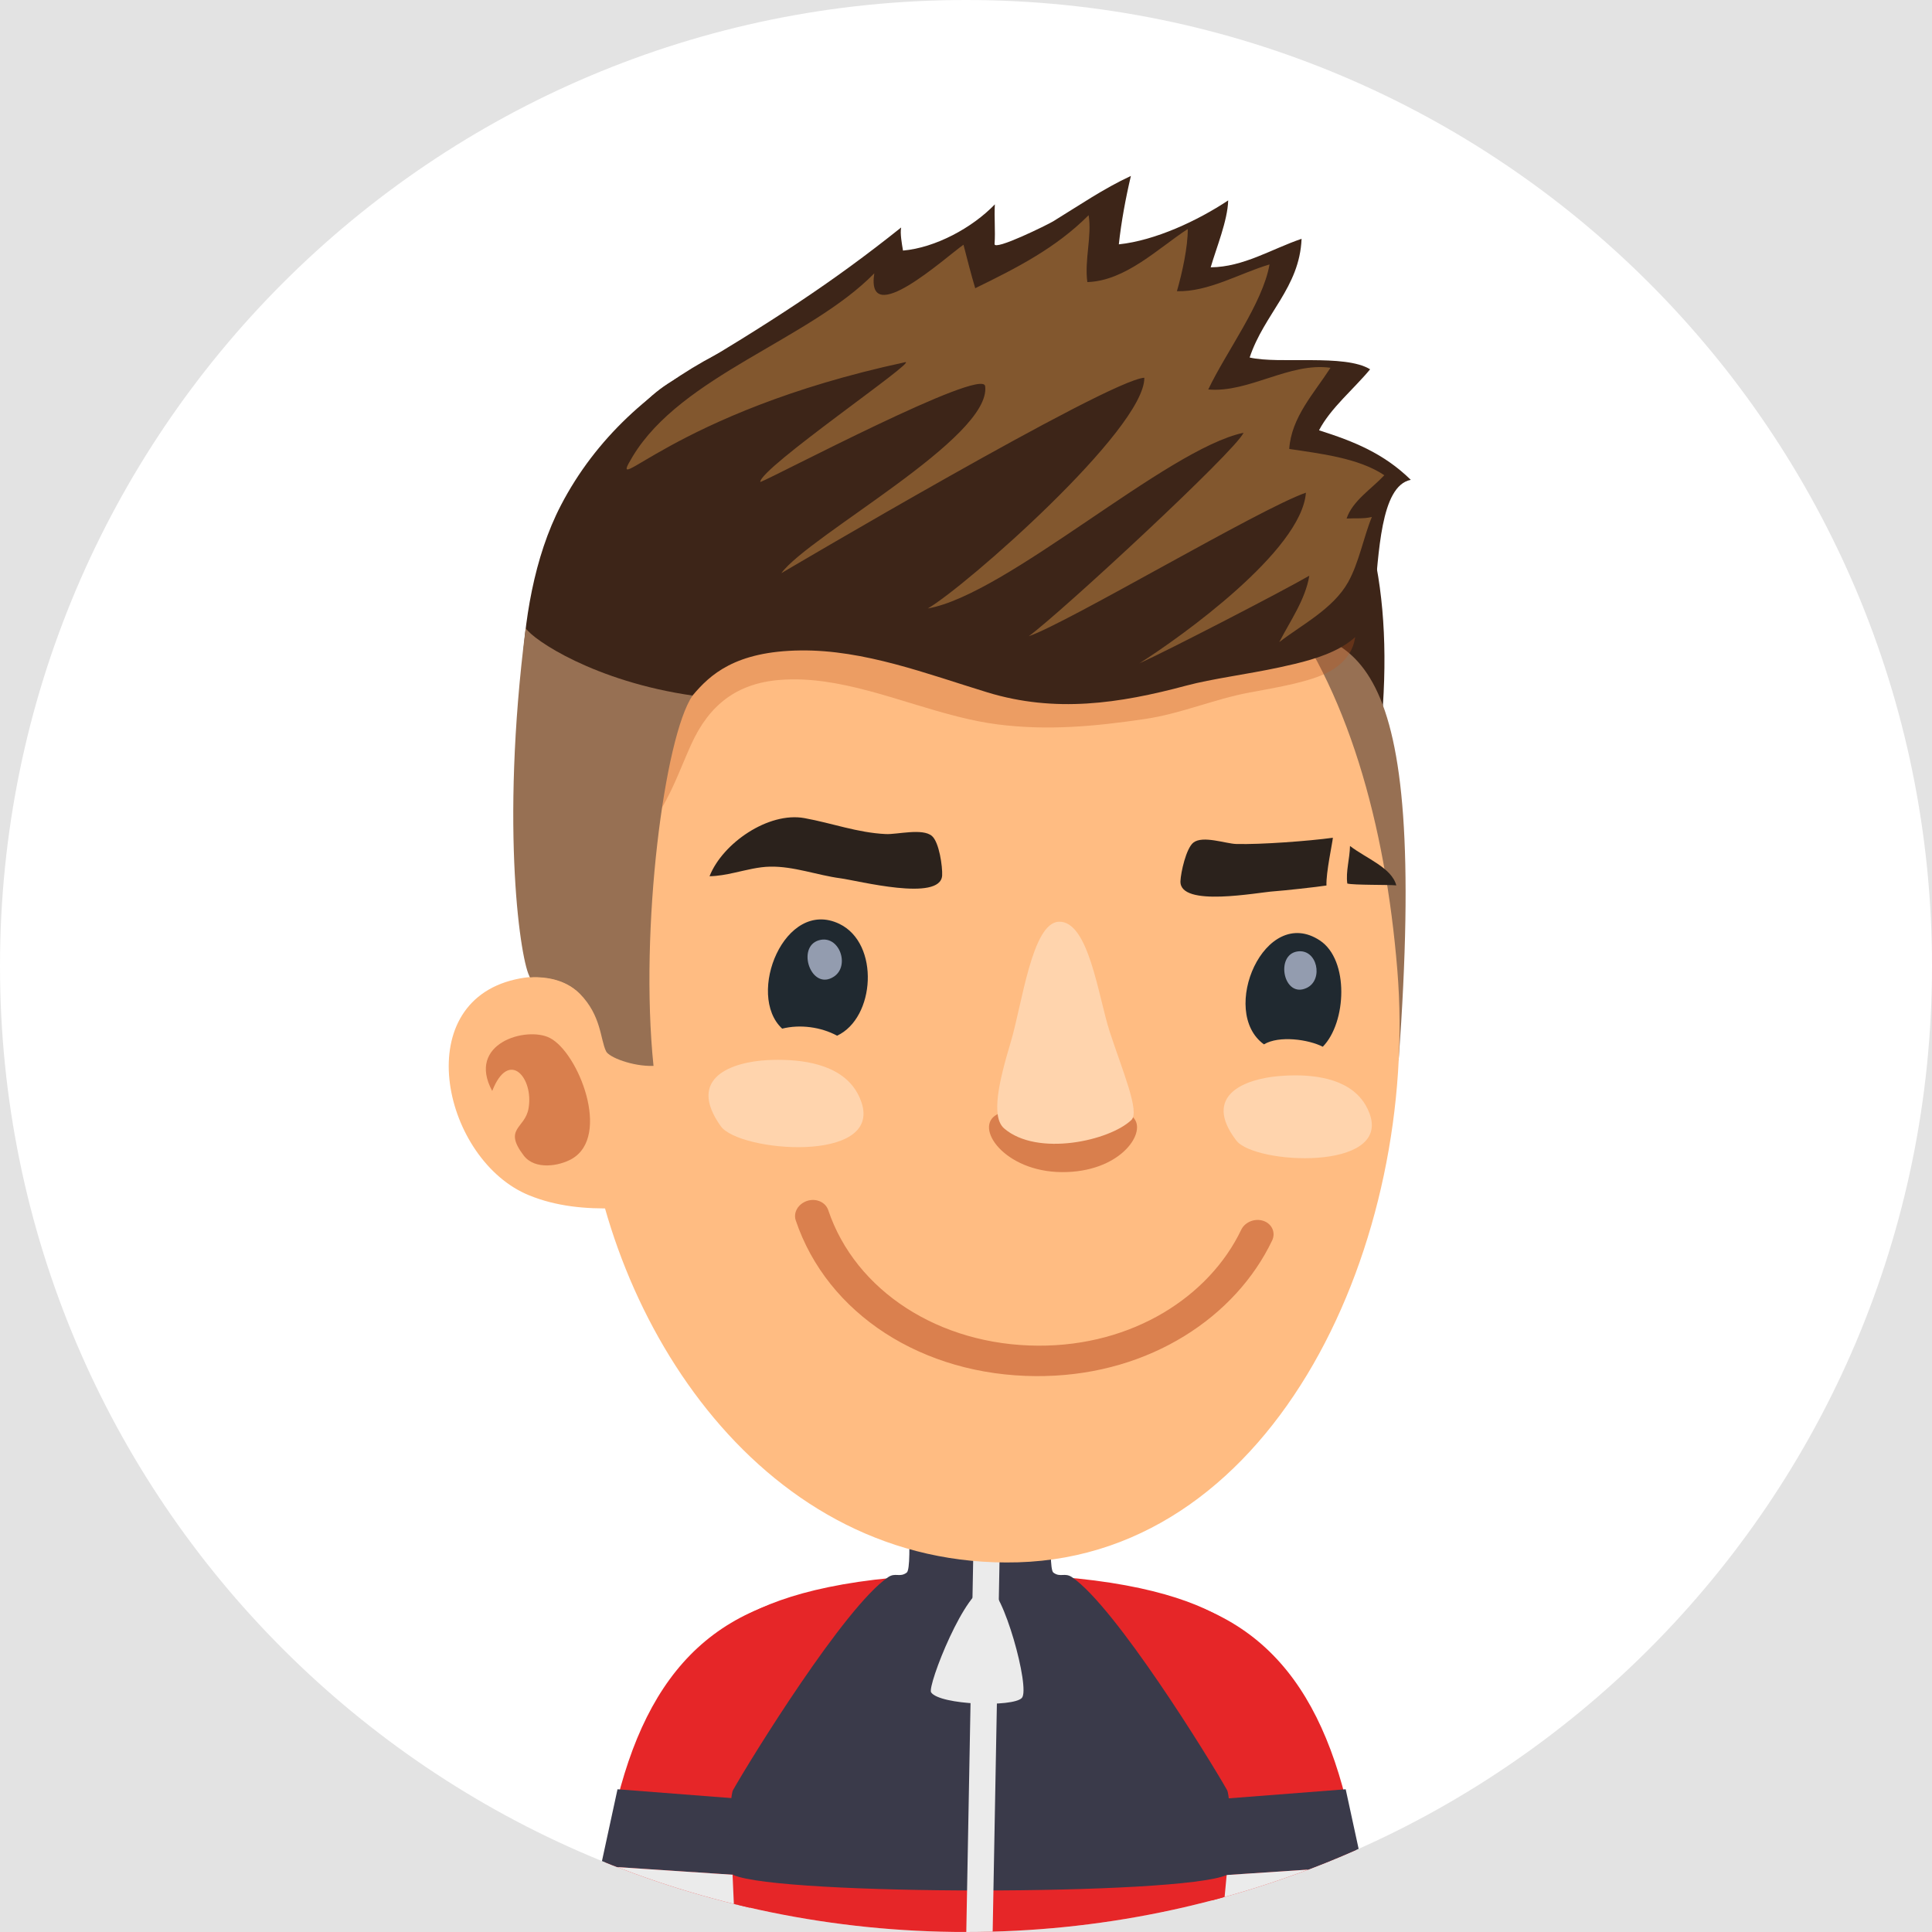
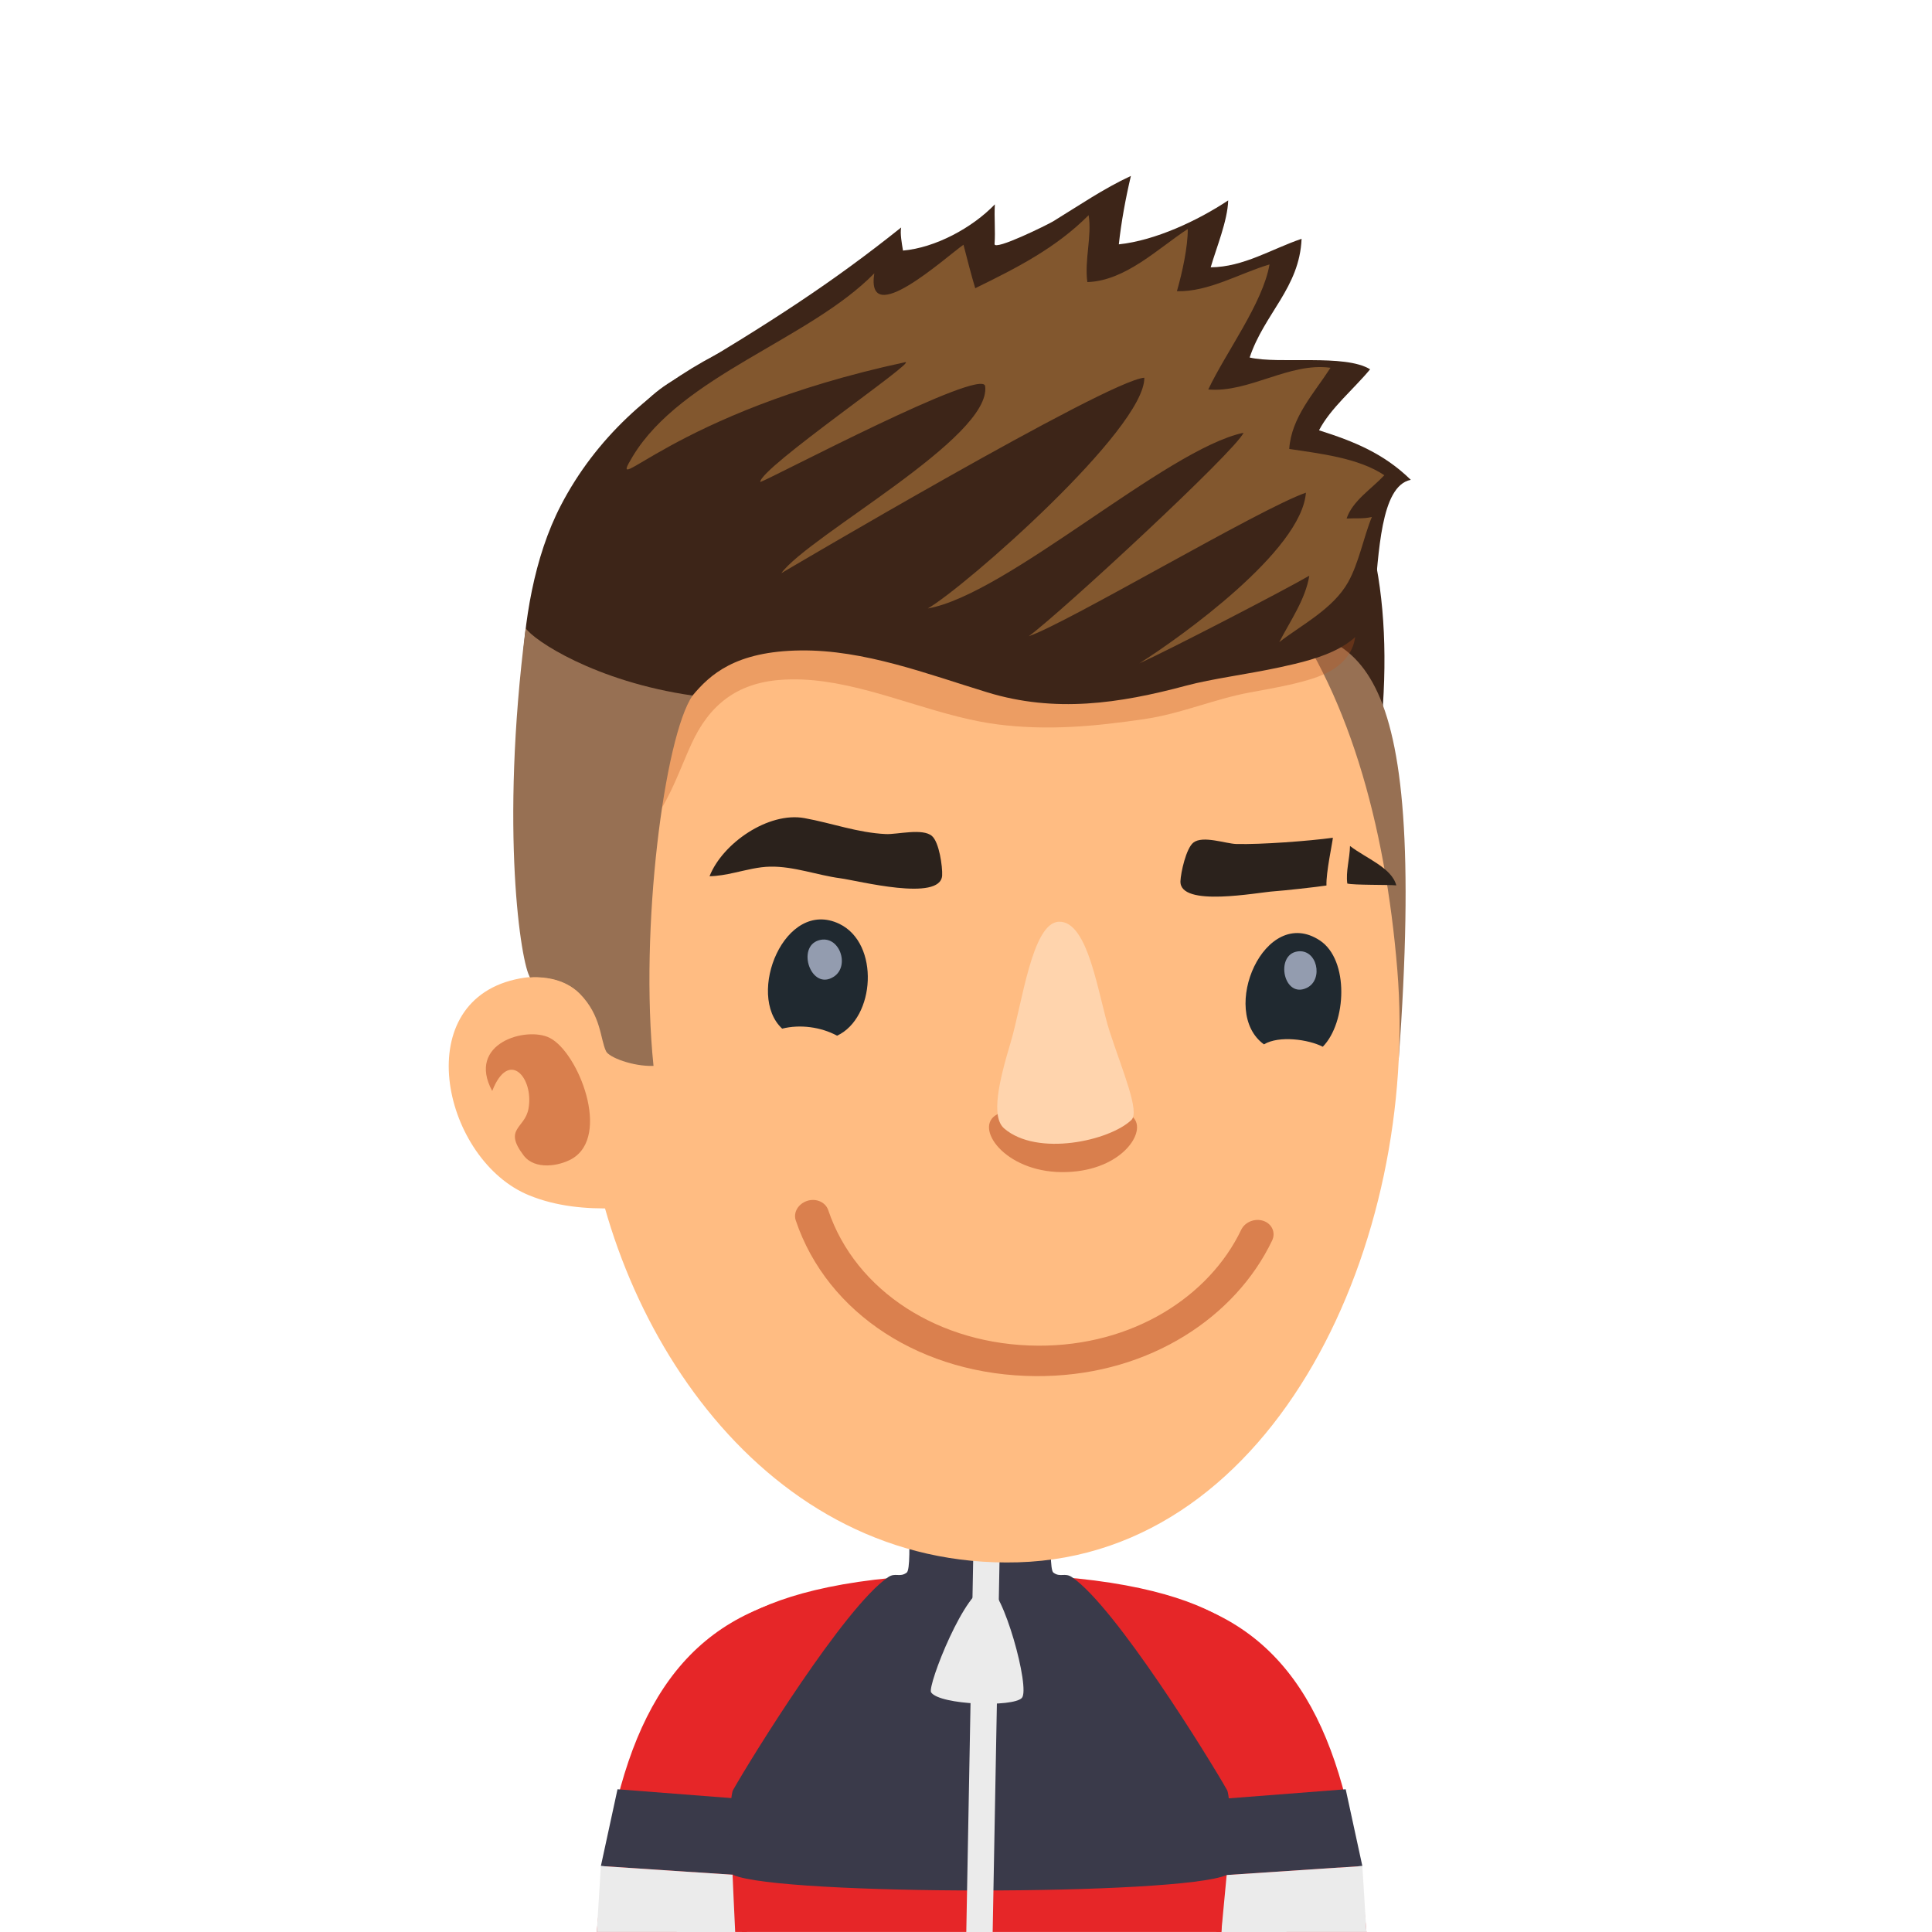
<svg xmlns="http://www.w3.org/2000/svg" width="100%" height="100%" viewBox="0 0 66 66" version="1.1" xml:space="preserve" style="fill-rule:evenodd;clip-rule:evenodd;stroke-linejoin:round;stroke-miterlimit:2;">
  <g transform="matrix(1,0,0,1,-19,-164)">
-     <g id="avatars">
-       <rect x="0" y="0" width="1000" height="765" style="fill:rgb(227,227,227);" />
-       <g transform="matrix(1,0,0,1,-0.146,1.106)">
-         <clipPath id="_clip1">
-           <circle cx="52.146" cy="195.894" r="33" />
-         </clipPath>
-         <g clip-path="url(#_clip1)">
-           <rect x="19.146" y="162.894" width="66" height="66" style="fill:white;" />
+     <g transform="matrix(1,0,0,1,-0.146,1.106)">
+       <rect x="19.146" y="162.894" width="66" height="66" style="fill:white;" />
+     </g>
+     <g transform="matrix(1,0,0,1,-0.146,1.106)">
+       <g>
+         <g>
+           <g>
+             <g>
+               <path d="M59.896,217.708L57.22,221.557C58.047,222.342 60.497,225.78 60.698,228.894L65.826,228.893C65.314,222.871 63.757,219.076 59.896,217.708Z" style="fill:rgb(230,38,40);fill-rule:nonzero;" />
+             </g>
+           </g>
+           <path d="M61.122,224.328L65.117,224.018L65.686,226.64L61.051,226.947L61.122,224.328Z" style="fill:rgb(58,58,74);fill-rule:nonzero;" />
+           <path d="M61.051,226.947L65.686,226.64L65.825,228.892L60.867,228.894L61.051,226.947Z" style="fill:rgb(235,235,235);fill-rule:nonzero;" />
        </g>
        <g>
-           <clipPath id="_clip2">
-             <circle cx="52.146" cy="195.894" r="33" />
-           </clipPath>
-           <g clip-path="url(#_clip2)">
+           <g>
            <g>
-               <g>
-                 <g>
-                   <g>
-                     <path d="M59.896,217.708L57.22,221.557C58.047,222.342 60.497,225.78 60.698,228.894L65.826,228.893C65.314,222.871 63.757,219.076 59.896,217.708Z" style="fill:rgb(230,38,40);fill-rule:nonzero;" />
-                   </g>
-                 </g>
-                 <path d="M61.122,224.328L65.117,224.018L65.686,226.64L61.051,226.947L61.122,224.328Z" style="fill:rgb(58,58,74);fill-rule:nonzero;" />
-                 <path d="M61.051,226.947L65.686,226.64L65.825,228.892L60.867,228.894L61.051,226.947Z" style="fill:rgb(235,235,235);fill-rule:nonzero;" />
-               </g>
-               <g>
-                 <g>
-                   <g>
-                     <path d="M45.462,217.708L48.139,221.557C47.311,222.342 44.861,225.78 44.661,228.894L39.533,228.893C40.044,222.871 41.601,219.076 45.462,217.708Z" style="fill:rgb(230,38,40);fill-rule:nonzero;" />
-                   </g>
-                 </g>
-                 <path d="M44.236,224.328L40.241,224.018L39.673,226.64L44.308,226.947L44.236,224.328Z" style="fill:rgb(58,58,74);fill-rule:nonzero;" />
-                 <path d="M44.308,226.947L39.673,226.64L39.533,228.892L44.491,228.894L44.308,226.947Z" style="fill:rgb(235,235,235);fill-rule:nonzero;" />
-               </g>
-               <g>
-                 <path d="M60.98,226.454C61.002,225.85 44.13,225.95 44.156,226.579C44.184,227.258 44.221,228.049 44.261,228.893L60.87,228.893C60.914,228.003 60.953,227.167 60.98,226.454Z" style="fill:rgb(230,38,40);fill-rule:nonzero;" />
-               </g>
-               <path id="XMLID_250_" d="M62.075,219.547C61.455,220.752 61.02,222.427 61.018,224.558C61.017,225.14 61.005,225.698 60.987,226.234C60.948,227.415 44.188,227.457 44.145,226.285C44.125,225.745 44.214,225.15 44.21,224.565C44.199,222.841 43.589,220.874 43.168,219.708C43.056,219.399 44.072,216.706 52.439,216.664C61.062,216.619 62.235,219.236 62.075,219.547Z" style="fill:rgb(230,38,40);fill-rule:nonzero;" />
-               <path d="M44.187,224.047C44.795,222.971 47.994,217.793 49.483,216.775C49.736,216.601 49.881,216.796 50.121,216.616C50.35,216.445 50.075,213.084 50.075,213.084L55.178,213.084C55.178,213.084 54.903,216.445 55.131,216.616C55.372,216.796 55.516,216.601 55.77,216.775C57.258,217.793 60.457,222.971 61.065,224.047C61.198,224.281 61.259,226.855 61.052,226.947C59.466,227.652 45.787,227.652 44.201,226.947C43.993,226.855 44.055,224.281 44.187,224.047Z" style="fill:rgb(58,58,74);fill-rule:nonzero;" />
-               <path d="M52.885,217.118C52.151,217.079 50.813,220.501 50.954,220.708C51.253,221.143 53.755,221.224 54.054,220.898C54.353,220.572 53.401,217.145 52.885,217.118Z" style="fill:rgb(235,235,235);fill-rule:nonzero;" />
-               <g>
-                 <path d="M53.349,213.092L52.449,213.075L52.156,228.894L53.057,228.894L53.349,213.092Z" style="fill:rgb(235,235,235);fill-rule:nonzero;" />
-               </g>
-             </g>
-             <g>
-               <path d="M44.182,199.849C46.568,199.297 48.968,198.797 51.368,198.307C55.31,197.499 59.609,198.429 63.591,198.869C66.708,199.211 65.633,196.272 65.429,193.737C65.124,189.959 66.264,188.905 66.389,186.985C66.994,177.744 62.37,172.72 50.846,173.141C45.894,173.322 40.673,175.6 38.308,180.155C37.387,181.924 37.032,184.153 36.973,186.119C36.832,190.786 36.239,195.085 38.369,199.483C39.479,201.779 42.24,200.298 44.182,199.849Z" style="fill:rgb(61,37,24);fill-rule:nonzero;" />
-               <path d="M63.771,196.723C63.219,196.162 62.446,196.152 62.068,196.157C61.766,195.721 61.04,191.156 61.925,184.232C65.431,184.55 67.97,184.721 66.927,199.108C66.214,199.13 64.76,198.893 64.668,198.684C64.471,198.276 64.511,197.472 63.771,196.723Z" style="fill:rgb(151,112,83);fill-rule:nonzero;" />
-               <path d="M39.14,200.605C39.839,208.097 45.24,216.513 53.921,216.265C62.777,216.009 67.634,205.242 66.881,196.033C66.063,186.018 61.695,177.518 51.285,179.093C43.851,180.22 38.207,190.601 39.14,200.605Z" style="fill:rgb(255,188,130);fill-rule:nonzero;" />
-               <path d="M51.896,187.382C49.866,186.876 47.826,185.958 45.785,186.121C44.311,186.239 43.373,186.976 42.761,188.319C42.047,189.881 41.438,192.198 39.17,191.942C37.232,191.722 37.25,189.267 37.493,187.811C38.14,183.913 39.847,181.413 43.675,179.873C46.231,178.843 49.149,179.118 51.838,179.28C56.238,179.545 60.104,180.62 64.067,182.394C65.194,182.9 66.266,184.88 64.571,185.829C63.906,186.202 62.659,186.396 61.836,186.551C60.64,186.771 59.491,187.275 58.261,187.456C56.542,187.71 54.934,187.86 53.211,187.639C52.773,187.582 52.335,187.492 51.896,187.382Z" style="fill:rgb(191,84,27);fill-opacity:0.3;fill-rule:nonzero;" />
-               <path d="M37.222,203.728C38.154,204.11 39.16,204.198 40.134,204.171C40.153,204.143 40.174,204.114 40.196,204.084C40.657,203.415 40.214,199.536 40.022,198.803C39.543,196.95 38.5,195.947 36.744,196.353C33.079,197.196 34.308,202.544 37.222,203.728Z" style="fill:rgb(255,188,130);fill-rule:nonzero;" />
-               <path d="M38.679,202.484C40.031,201.71 38.906,198.852 37.93,198.352C37.134,197.943 35.074,198.532 35.961,200.163C36.527,198.711 37.386,199.716 37.202,200.758C37.082,201.457 36.325,201.435 37.038,202.37C37.423,202.872 38.251,202.728 38.679,202.484Z" style="fill:rgb(181,67,25);fill-opacity:0.5;fill-rule:nonzero;" />
-               <path d="M62.855,185.692C61.73,185.934 60.559,186.078 59.669,186.316C57.379,186.93 55.19,187.254 52.872,186.545C50.821,185.918 48.67,185.088 46.496,185.114C44.261,185.14 43.401,185.943 42.805,186.654C41.715,187.955 38.633,185.995 38.087,185.121C37.361,183.961 38.482,181.187 39.068,180.046C39.884,178.462 40.584,176.818 42.092,175.92C45.497,173.899 47.569,172.552 49.931,170.665C49.89,170.864 49.954,171.218 49.994,171.454C51.104,171.356 52.363,170.675 53.132,169.875C53.105,170.329 53.154,170.777 53.122,171.229C53.104,171.475 54.948,170.563 55.124,170.455C55.999,169.919 56.847,169.336 57.779,168.904C57.603,169.647 57.447,170.487 57.367,171.241C58.607,171.112 60.06,170.433 61.103,169.74C61.082,170.438 60.699,171.356 60.505,172.026C61.627,172.017 62.584,171.4 63.61,171.052C63.541,172.724 62.339,173.601 61.836,175.107C62.846,175.343 65.087,174.976 65.951,175.51C65.413,176.165 64.595,176.839 64.206,177.594C65.394,177.971 66.413,178.379 67.341,179.286C66.297,179.488 66.254,181.853 66.091,183.366C65.918,184.98 64.234,185.394 62.855,185.692Z" style="fill:rgb(61,37,24);fill-rule:nonzero;" />
-               <path d="M38.953,196.84C38.398,196.279 37.626,196.266 37.25,196.273C36.948,195.839 36.218,191.272 37.104,184.35C37.35,184.751 39.474,186.178 42.805,186.655C41.846,188.048 40.987,194.618 41.471,199.307C40.758,199.33 39.941,199.011 39.849,198.805C39.65,198.393 39.69,197.59 38.953,196.84Z" style="fill:rgb(151,112,83);fill-rule:nonzero;" />
-               <path d="M49.013,172.232C48.714,174.178 51.426,171.7 52.06,171.254C52.182,171.727 52.321,172.274 52.461,172.74C53.896,172.039 55.219,171.364 56.335,170.245C56.453,170.955 56.188,171.774 56.291,172.53C57.597,172.492 58.728,171.361 59.722,170.717C59.726,171.323 59.537,172.197 59.351,172.842C60.434,172.872 61.512,172.222 62.515,171.928C62.282,173.259 61.029,174.919 60.422,176.199C61.81,176.321 63.198,175.261 64.598,175.458C64.035,176.332 63.262,177.146 63.188,178.23C64.217,178.388 65.553,178.533 66.437,179.129C66.005,179.593 65.349,180.003 65.148,180.608C65.44,180.591 65.735,180.623 66.011,180.554C65.73,181.234 65.571,182.12 65.198,182.785C64.684,183.695 63.627,184.228 62.848,184.829C63.227,184.096 63.74,183.375 63.874,182.561C62.924,183.11 59.047,185.114 58.067,185.556C59.497,184.652 63.611,181.705 63.758,179.725C62.195,180.263 55.64,184.164 54.291,184.628C55.413,183.802 61.343,178.311 61.628,177.678C59.002,178.229 53.559,183.201 50.841,183.68C52.119,182.944 58.258,177.55 58.238,175.798C57.015,175.868 45.818,182.487 45.837,182.475C46.778,181.188 53.028,177.843 52.8,176.085C52.714,175.422 45.581,179.195 45.119,179.361C45.074,178.904 50.562,175.162 50.065,175.268C42.05,176.989 39.796,180.09 40.762,178.482C42.434,175.719 46.789,174.503 49.013,172.232Z" style="fill:rgb(130,87,46);fill-rule:nonzero;" />
-             </g>
-             <g>
-               <g>
-                 <path d="M47.742,198.275C47.19,197.976 46.476,197.881 45.866,198.034C44.618,196.877 45.954,193.557 47.821,194.455C49.208,195.126 49.044,197.669 47.742,198.275Z" style="fill:rgb(32,41,48);fill-rule:nonzero;" />
-               </g>
-               <path d="M57.901,201.12C57.454,200.517 56.758,201.135 55.525,201.096C54.416,201.063 53.998,200.538 53.2,200.969C52.403,201.396 53.451,202.924 55.421,202.935C57.381,202.948 58.289,201.638 57.901,201.12Z" style="fill:rgb(181,67,25);fill-opacity:0.5;fill-rule:nonzero;" />
-               <path d="M57.058,198.147C56.665,196.941 56.339,194.333 55.311,194.382C54.401,194.426 54.063,197.196 53.673,198.499C53.275,199.823 52.989,201.044 53.449,201.443C54.582,202.418 57.053,201.865 57.796,201.154C58.089,200.872 57.505,199.509 57.058,198.147Z" style="fill:rgb(255,212,173);fill-rule:nonzero;" />
-               <g>
-                 <path d="M64.234,195.021C65.244,195.688 65.145,197.828 64.334,198.652C63.852,198.404 62.844,198.258 62.324,198.571C60.772,197.449 62.353,193.781 64.234,195.021Z" style="fill:rgb(32,41,48);fill-rule:nonzero;" />
-               </g>
-               <path d="M47.12,195.015C47.815,194.813 48.195,195.885 47.635,196.256C46.86,196.769 46.337,195.245 47.12,195.015Z" style="fill:rgb(195,206,230);fill-opacity:0.7;fill-rule:nonzero;" />
-               <path d="M63.462,195.398C64.144,195.29 64.37,196.356 63.793,196.639C62.996,197.029 62.696,195.518 63.462,195.398Z" style="fill:rgb(195,206,230);fill-opacity:0.7;fill-rule:nonzero;" />
-               <path d="M44.231,192.708C43.953,192.77 43.672,192.822 43.385,192.828C43.83,191.698 45.398,190.619 46.626,190.842C47.566,191.012 48.437,191.341 49.405,191.387C49.795,191.406 50.664,191.176 50.983,191.453C51.231,191.668 51.347,192.5 51.331,192.802C51.278,193.713 48.442,192.974 47.852,192.897C47.07,192.793 46.259,192.484 45.459,192.5C45.05,192.506 44.645,192.618 44.231,192.708Z" style="fill:rgb(43,34,28);fill-rule:nonzero;" />
-               <path d="M64.679,191.513C63.859,191.625 62.221,191.748 61.382,191.726C61.02,191.717 60.235,191.425 59.913,191.679C59.666,191.875 59.484,192.696 59.472,192.996C59.437,193.905 62.126,193.374 62.681,193.341C62.985,193.321 64.148,193.194 64.46,193.144C64.442,192.702 64.664,191.695 64.679,191.513Z" style="fill:rgb(43,34,28);fill-rule:nonzero;" />
-               <path d="M65.264,191.794C65.255,192.237 65.115,192.668 65.172,193.077C65.394,193.135 66.581,193.113 66.846,193.14C66.685,192.532 65.822,192.223 65.264,191.794Z" style="fill:rgb(43,34,28);fill-rule:nonzero;" />
-               <path d="M65.634,200.415C65.757,200.561 65.859,200.735 65.934,200.939C66.657,202.909 62.005,202.679 61.378,201.853C60.196,200.301 61.693,199.747 62.847,199.654C63.729,199.581 64.979,199.635 65.634,200.415Z" style="fill:rgb(255,212,173);fill-rule:nonzero;" />
-               <path d="M48.28,200.001C48.405,200.158 48.507,200.345 48.578,200.559C49.269,202.648 44.399,202.251 43.767,201.365C42.583,199.698 44.169,199.169 45.379,199.108C46.31,199.065 47.62,199.162 48.28,200.001Z" style="fill:rgb(255,212,173);fill-rule:nonzero;" />
-               <g opacity="0.5">
-                 <path d="M54.84,209.901C58.445,209.824 61.358,207.879 62.604,205.271C62.732,205.004 62.599,204.7 62.307,204.601C62.016,204.502 61.675,204.637 61.546,204.908C60.459,207.179 57.848,208.881 54.608,208.864C51.243,208.85 48.37,207.001 47.439,204.232C47.346,203.959 47.024,203.819 46.719,203.918C46.413,204.02 46.239,204.314 46.33,204.584C47.407,207.783 50.662,209.884 54.535,209.904C54.637,209.904 54.738,209.902 54.84,209.901Z" style="fill:rgb(181,67,25);fill-rule:nonzero;" />
-               </g>
+               <path d="M45.462,217.708L48.139,221.557C47.311,222.342 44.861,225.78 44.661,228.894L39.533,228.893C40.044,222.871 41.601,219.076 45.462,217.708Z" style="fill:rgb(230,38,40);fill-rule:nonzero;" />
            </g>
          </g>
+           <path d="M44.236,224.328L40.241,224.018L39.673,226.64L44.308,226.947L44.236,224.328Z" style="fill:rgb(58,58,74);fill-rule:nonzero;" />
+           <path d="M44.308,226.947L39.673,226.64L39.533,228.892L44.491,228.894L44.308,226.947Z" style="fill:rgb(235,235,235);fill-rule:nonzero;" />
+         </g>
+         <g>
+           <path d="M60.98,226.454C61.002,225.85 44.13,225.95 44.156,226.579C44.184,227.258 44.221,228.049 44.261,228.893L60.87,228.893C60.914,228.003 60.953,227.167 60.98,226.454Z" style="fill:rgb(230,38,40);fill-rule:nonzero;" />
+         </g>
+         <path id="XMLID_250_" d="M62.075,219.547C61.455,220.752 61.02,222.427 61.018,224.558C61.017,225.14 61.005,225.698 60.987,226.234C60.948,227.415 44.188,227.457 44.145,226.285C44.125,225.745 44.214,225.15 44.21,224.565C44.199,222.841 43.589,220.874 43.168,219.708C43.056,219.399 44.072,216.706 52.439,216.664C61.062,216.619 62.235,219.236 62.075,219.547Z" style="fill:rgb(230,38,40);fill-rule:nonzero;" />
+         <path d="M44.187,224.047C44.795,222.971 47.994,217.793 49.483,216.775C49.736,216.601 49.881,216.796 50.121,216.616C50.35,216.445 50.075,213.084 50.075,213.084L55.178,213.084C55.178,213.084 54.903,216.445 55.131,216.616C55.372,216.796 55.516,216.601 55.77,216.775C57.258,217.793 60.457,222.971 61.065,224.047C61.198,224.281 61.259,226.855 61.052,226.947C59.466,227.652 45.787,227.652 44.201,226.947C43.993,226.855 44.055,224.281 44.187,224.047Z" style="fill:rgb(58,58,74);fill-rule:nonzero;" />
+         <path d="M52.885,217.118C52.151,217.079 50.813,220.501 50.954,220.708C51.253,221.143 53.755,221.224 54.054,220.898C54.353,220.572 53.401,217.145 52.885,217.118Z" style="fill:rgb(235,235,235);fill-rule:nonzero;" />
+         <g>
+           <path d="M53.349,213.092L52.449,213.075L52.156,228.894L53.057,228.894L53.349,213.092Z" style="fill:rgb(235,235,235);fill-rule:nonzero;" />
+         </g>
+       </g>
+       <g>
+         <path d="M44.182,199.849C46.568,199.297 48.968,198.797 51.368,198.307C55.31,197.499 59.609,198.429 63.591,198.869C66.708,199.211 65.633,196.272 65.429,193.737C65.124,189.959 66.264,188.905 66.389,186.985C66.994,177.744 62.37,172.72 50.846,173.141C45.894,173.322 40.673,175.6 38.308,180.155C37.387,181.924 37.032,184.153 36.973,186.119C36.832,190.786 36.239,195.085 38.369,199.483C39.479,201.779 42.24,200.298 44.182,199.849Z" style="fill:rgb(61,37,24);fill-rule:nonzero;" />
+         <path d="M63.771,196.723C63.219,196.162 62.446,196.152 62.068,196.157C61.766,195.721 61.04,191.156 61.925,184.232C65.431,184.55 67.97,184.721 66.927,199.108C66.214,199.13 64.76,198.893 64.668,198.684C64.471,198.276 64.511,197.472 63.771,196.723Z" style="fill:rgb(151,112,83);fill-rule:nonzero;" />
+         <path d="M39.14,200.605C39.839,208.097 45.24,216.513 53.921,216.265C62.777,216.009 67.634,205.242 66.881,196.033C66.063,186.018 61.695,177.518 51.285,179.093C43.851,180.22 38.207,190.601 39.14,200.605Z" style="fill:rgb(255,188,130);fill-rule:nonzero;" />
+         <path d="M51.896,187.382C49.866,186.876 47.826,185.958 45.785,186.121C44.311,186.239 43.373,186.976 42.761,188.319C42.047,189.881 41.438,192.198 39.17,191.942C37.232,191.722 37.25,189.267 37.493,187.811C38.14,183.913 39.847,181.413 43.675,179.873C46.231,178.843 49.149,179.118 51.838,179.28C56.238,179.545 60.104,180.62 64.067,182.394C65.194,182.9 66.266,184.88 64.571,185.829C63.906,186.202 62.659,186.396 61.836,186.551C60.64,186.771 59.491,187.275 58.261,187.456C56.542,187.71 54.934,187.86 53.211,187.639C52.773,187.582 52.335,187.492 51.896,187.382Z" style="fill:rgb(191,84,27);fill-opacity:0.3;fill-rule:nonzero;" />
+         <path d="M37.222,203.728C38.154,204.11 39.16,204.198 40.134,204.171C40.153,204.143 40.174,204.114 40.196,204.084C40.657,203.415 40.214,199.536 40.022,198.803C39.543,196.95 38.5,195.947 36.744,196.353C33.079,197.196 34.308,202.544 37.222,203.728Z" style="fill:rgb(255,188,130);fill-rule:nonzero;" />
+         <path d="M38.679,202.484C40.031,201.71 38.906,198.852 37.93,198.352C37.134,197.943 35.074,198.532 35.961,200.163C36.527,198.711 37.386,199.716 37.202,200.758C37.082,201.457 36.325,201.435 37.038,202.37C37.423,202.872 38.251,202.728 38.679,202.484Z" style="fill:rgb(181,67,25);fill-opacity:0.5;fill-rule:nonzero;" />
+         <path d="M62.855,185.692C61.73,185.934 60.559,186.078 59.669,186.316C57.379,186.93 55.19,187.254 52.872,186.545C50.821,185.918 48.67,185.088 46.496,185.114C44.261,185.14 43.401,185.943 42.805,186.654C41.715,187.955 38.633,185.995 38.087,185.121C37.361,183.961 38.482,181.187 39.068,180.046C39.884,178.462 40.584,176.818 42.092,175.92C45.497,173.899 47.569,172.552 49.931,170.665C49.89,170.864 49.954,171.218 49.994,171.454C51.104,171.356 52.363,170.675 53.132,169.875C53.105,170.329 53.154,170.777 53.122,171.229C53.104,171.475 54.948,170.563 55.124,170.455C55.999,169.919 56.847,169.336 57.779,168.904C57.603,169.647 57.447,170.487 57.367,171.241C58.607,171.112 60.06,170.433 61.103,169.74C61.082,170.438 60.699,171.356 60.505,172.026C61.627,172.017 62.584,171.4 63.61,171.052C63.541,172.724 62.339,173.601 61.836,175.107C62.846,175.343 65.087,174.976 65.951,175.51C65.413,176.165 64.595,176.839 64.206,177.594C65.394,177.971 66.413,178.379 67.341,179.286C66.297,179.488 66.254,181.853 66.091,183.366C65.918,184.98 64.234,185.394 62.855,185.692Z" style="fill:rgb(61,37,24);fill-rule:nonzero;" />
+         <path d="M38.953,196.84C38.398,196.279 37.626,196.266 37.25,196.273C36.948,195.839 36.218,191.272 37.104,184.35C37.35,184.751 39.474,186.178 42.805,186.655C41.846,188.048 40.987,194.618 41.471,199.307C40.758,199.33 39.941,199.011 39.849,198.805C39.65,198.393 39.69,197.59 38.953,196.84Z" style="fill:rgb(151,112,83);fill-rule:nonzero;" />
+         <path d="M49.013,172.232C48.714,174.178 51.426,171.7 52.06,171.254C52.182,171.727 52.321,172.274 52.461,172.74C53.896,172.039 55.219,171.364 56.335,170.245C56.453,170.955 56.188,171.774 56.291,172.53C57.597,172.492 58.728,171.361 59.722,170.717C59.726,171.323 59.537,172.197 59.351,172.842C60.434,172.872 61.512,172.222 62.515,171.928C62.282,173.259 61.029,174.919 60.422,176.199C61.81,176.321 63.198,175.261 64.598,175.458C64.035,176.332 63.262,177.146 63.188,178.23C64.217,178.388 65.553,178.533 66.437,179.129C66.005,179.593 65.349,180.003 65.148,180.608C65.44,180.591 65.735,180.623 66.011,180.554C65.73,181.234 65.571,182.12 65.198,182.785C64.684,183.695 63.627,184.228 62.848,184.829C63.227,184.096 63.74,183.375 63.874,182.561C62.924,183.11 59.047,185.114 58.067,185.556C59.497,184.652 63.611,181.705 63.758,179.725C62.195,180.263 55.64,184.164 54.291,184.628C55.413,183.802 61.343,178.311 61.628,177.678C59.002,178.229 53.559,183.201 50.841,183.68C52.119,182.944 58.258,177.55 58.238,175.798C57.015,175.868 45.818,182.487 45.837,182.475C46.778,181.188 53.028,177.843 52.8,176.085C52.714,175.422 45.581,179.195 45.119,179.361C45.074,178.904 50.562,175.162 50.065,175.268C42.05,176.989 39.796,180.09 40.762,178.482C42.434,175.719 46.789,174.503 49.013,172.232Z" style="fill:rgb(130,87,46);fill-rule:nonzero;" />
+       </g>
+       <g>
+         <g>
+           <path d="M47.742,198.275C47.19,197.976 46.476,197.881 45.866,198.034C44.618,196.877 45.954,193.557 47.821,194.455C49.208,195.126 49.044,197.669 47.742,198.275Z" style="fill:rgb(32,41,48);fill-rule:nonzero;" />
+         </g>
+         <path d="M57.901,201.12C57.454,200.517 56.758,201.135 55.525,201.096C54.416,201.063 53.998,200.538 53.2,200.969C52.403,201.396 53.451,202.924 55.421,202.935C57.381,202.948 58.289,201.638 57.901,201.12Z" style="fill:rgb(181,67,25);fill-opacity:0.5;fill-rule:nonzero;" />
+         <path d="M57.058,198.147C56.665,196.941 56.339,194.333 55.311,194.382C54.401,194.426 54.063,197.196 53.673,198.499C53.275,199.823 52.989,201.044 53.449,201.443C54.582,202.418 57.053,201.865 57.796,201.154C58.089,200.872 57.505,199.509 57.058,198.147Z" style="fill:rgb(255,212,173);fill-rule:nonzero;" />
+         <g>
+           <path d="M64.234,195.021C65.244,195.688 65.145,197.828 64.334,198.652C63.852,198.404 62.844,198.258 62.324,198.571C60.772,197.449 62.353,193.781 64.234,195.021Z" style="fill:rgb(32,41,48);fill-rule:nonzero;" />
+         </g>
+         <path d="M47.12,195.015C47.815,194.813 48.195,195.885 47.635,196.256C46.86,196.769 46.337,195.245 47.12,195.015Z" style="fill:rgb(195,206,230);fill-opacity:0.7;fill-rule:nonzero;" />
+         <path d="M63.462,195.398C64.144,195.29 64.37,196.356 63.793,196.639C62.996,197.029 62.696,195.518 63.462,195.398Z" style="fill:rgb(195,206,230);fill-opacity:0.7;fill-rule:nonzero;" />
+         <path d="M44.231,192.708C43.953,192.77 43.672,192.822 43.385,192.828C43.83,191.698 45.398,190.619 46.626,190.842C47.566,191.012 48.437,191.341 49.405,191.387C49.795,191.406 50.664,191.176 50.983,191.453C51.231,191.668 51.347,192.5 51.331,192.802C51.278,193.713 48.442,192.974 47.852,192.897C47.07,192.793 46.259,192.484 45.459,192.5C45.05,192.506 44.645,192.618 44.231,192.708Z" style="fill:rgb(43,34,28);fill-rule:nonzero;" />
+         <path d="M64.679,191.513C63.859,191.625 62.221,191.748 61.382,191.726C61.02,191.717 60.235,191.425 59.913,191.679C59.666,191.875 59.484,192.696 59.472,192.996C59.437,193.905 62.126,193.374 62.681,193.341C62.985,193.321 64.148,193.194 64.46,193.144C64.442,192.702 64.664,191.695 64.679,191.513Z" style="fill:rgb(43,34,28);fill-rule:nonzero;" />
+         <path d="M65.264,191.794C65.255,192.237 65.115,192.668 65.172,193.077C65.394,193.135 66.581,193.113 66.846,193.14C66.685,192.532 65.822,192.223 65.264,191.794Z" style="fill:rgb(43,34,28);fill-rule:nonzero;" />
+         <g opacity="0.5">
+           <path d="M54.84,209.901C58.445,209.824 61.358,207.879 62.604,205.271C62.732,205.004 62.599,204.7 62.307,204.601C62.016,204.502 61.675,204.637 61.546,204.908C60.459,207.179 57.848,208.881 54.608,208.864C51.243,208.85 48.37,207.001 47.439,204.232C47.346,203.959 47.024,203.819 46.719,203.918C46.413,204.02 46.239,204.314 46.33,204.584C47.407,207.783 50.662,209.884 54.535,209.904C54.637,209.904 54.738,209.902 54.84,209.901Z" style="fill:rgb(181,67,25);fill-rule:nonzero;" />
        </g>
      </g>
    </g>
  </g>
</svg>
